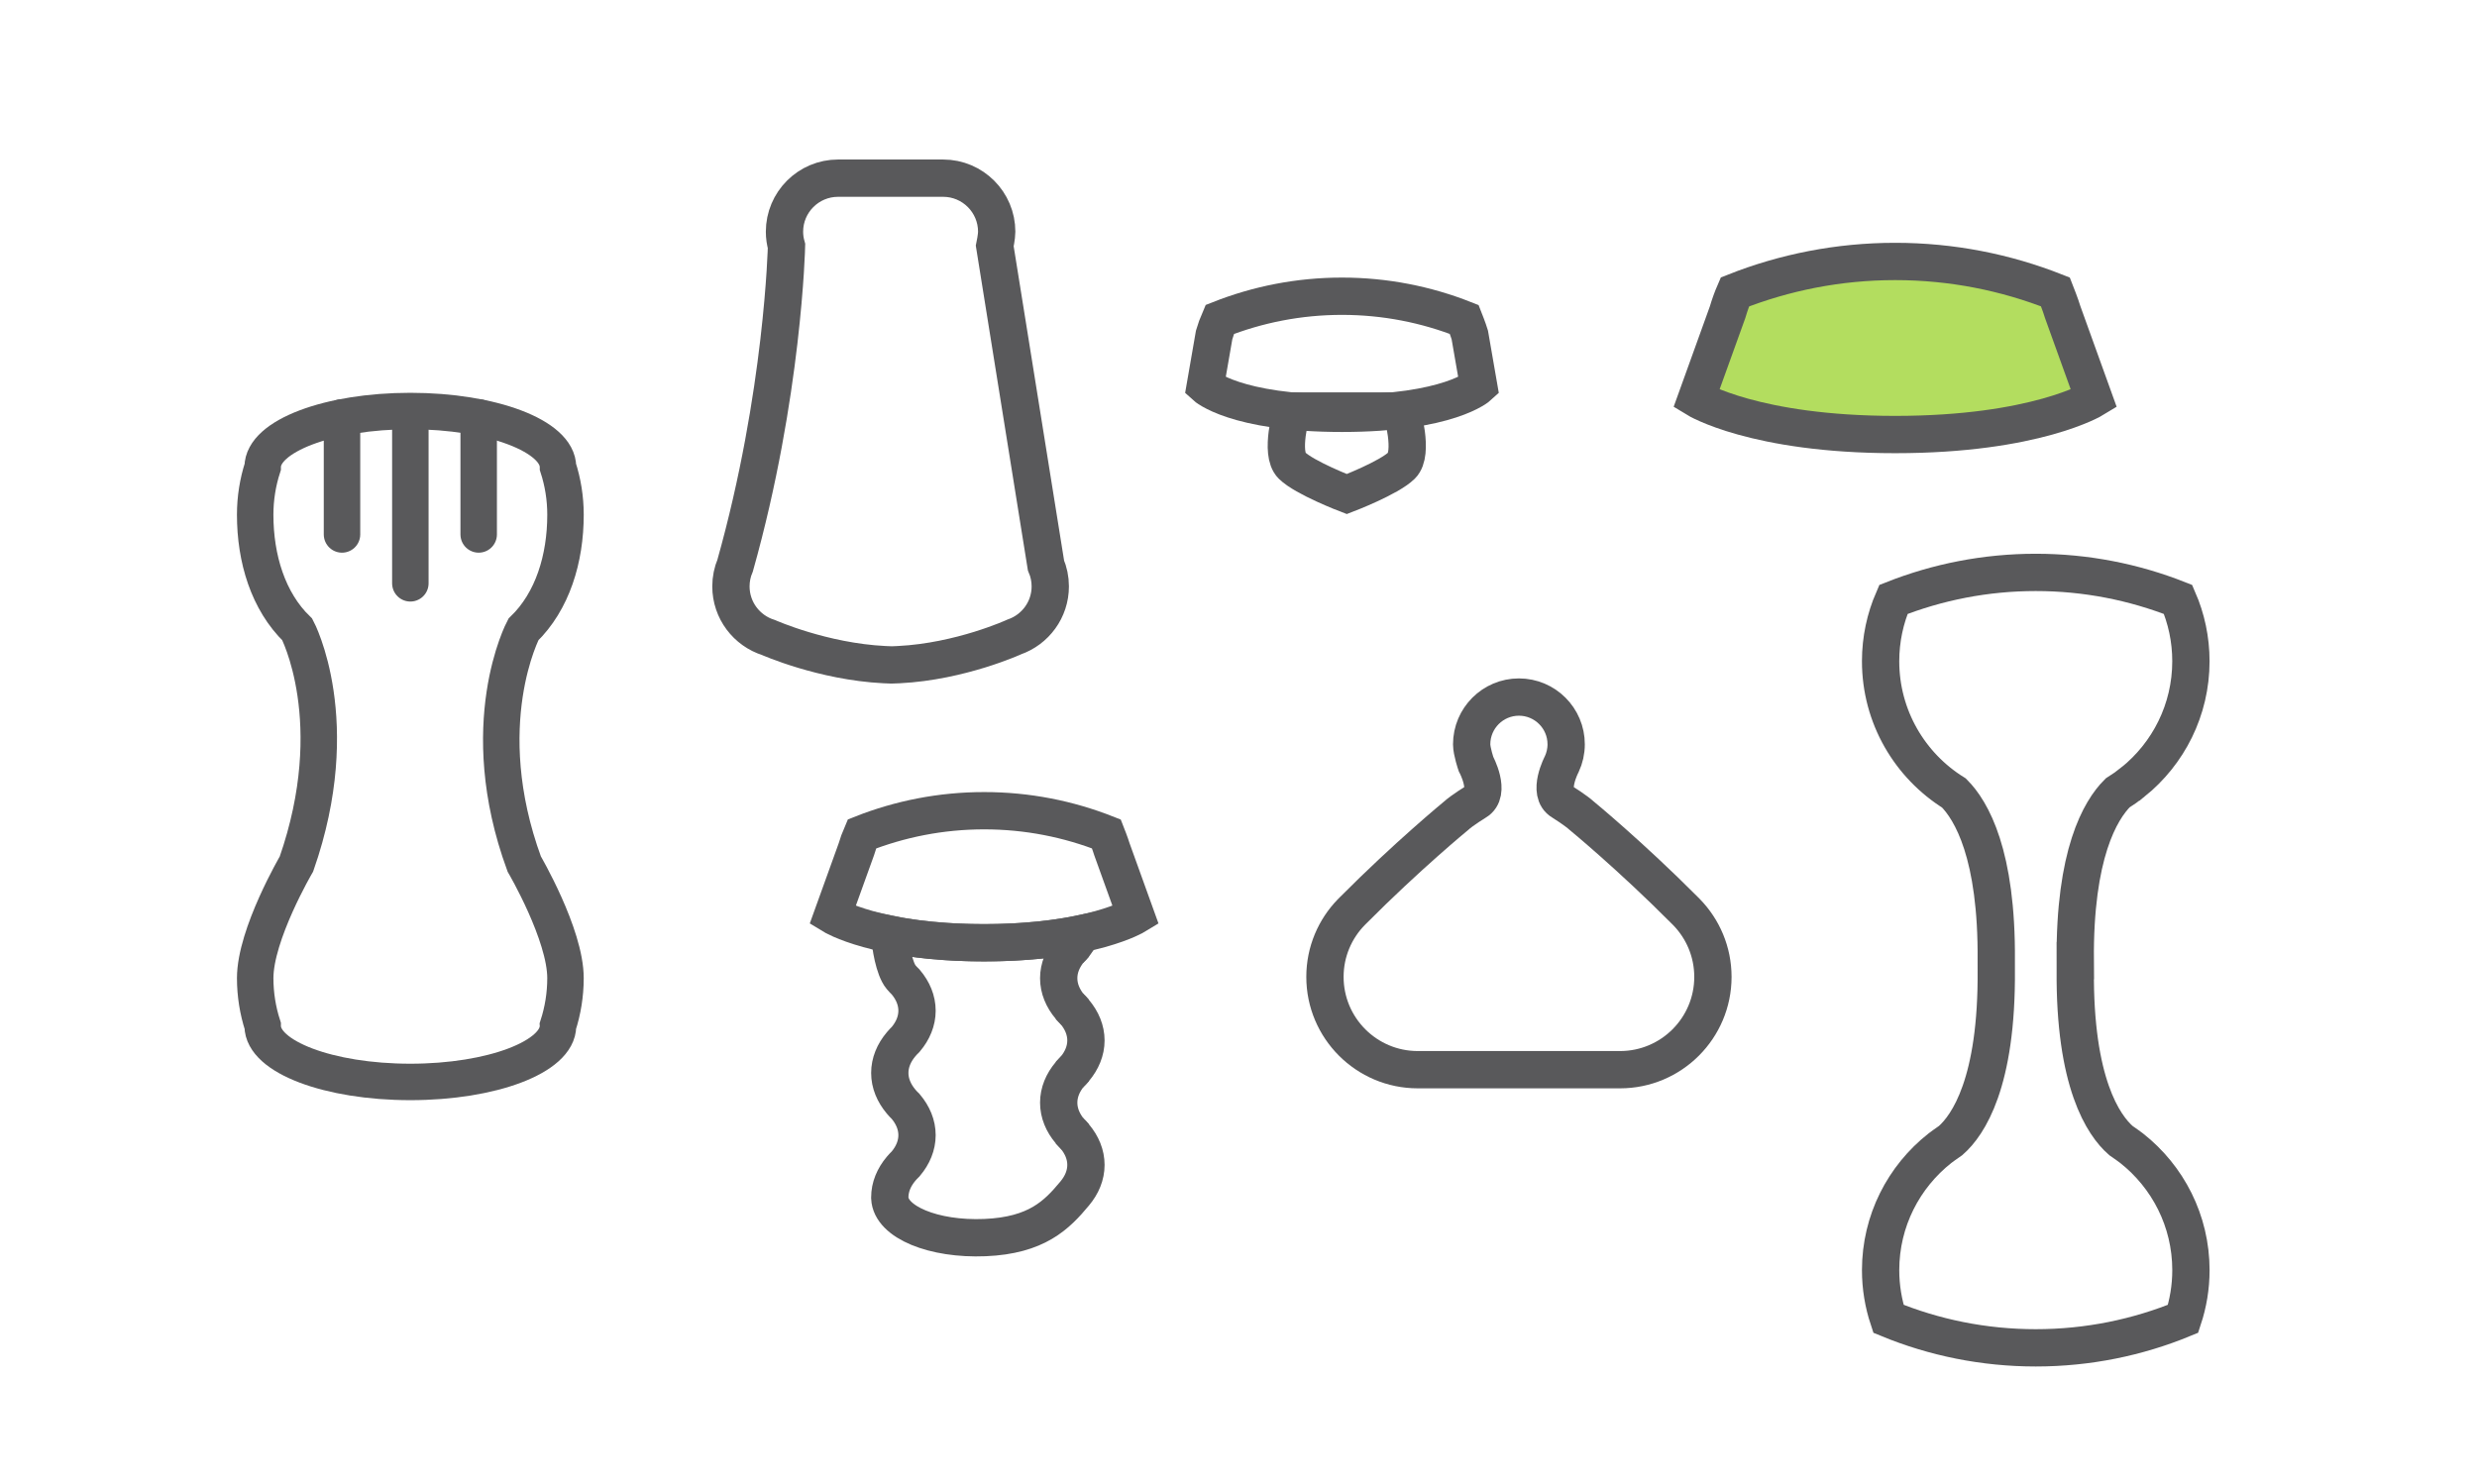
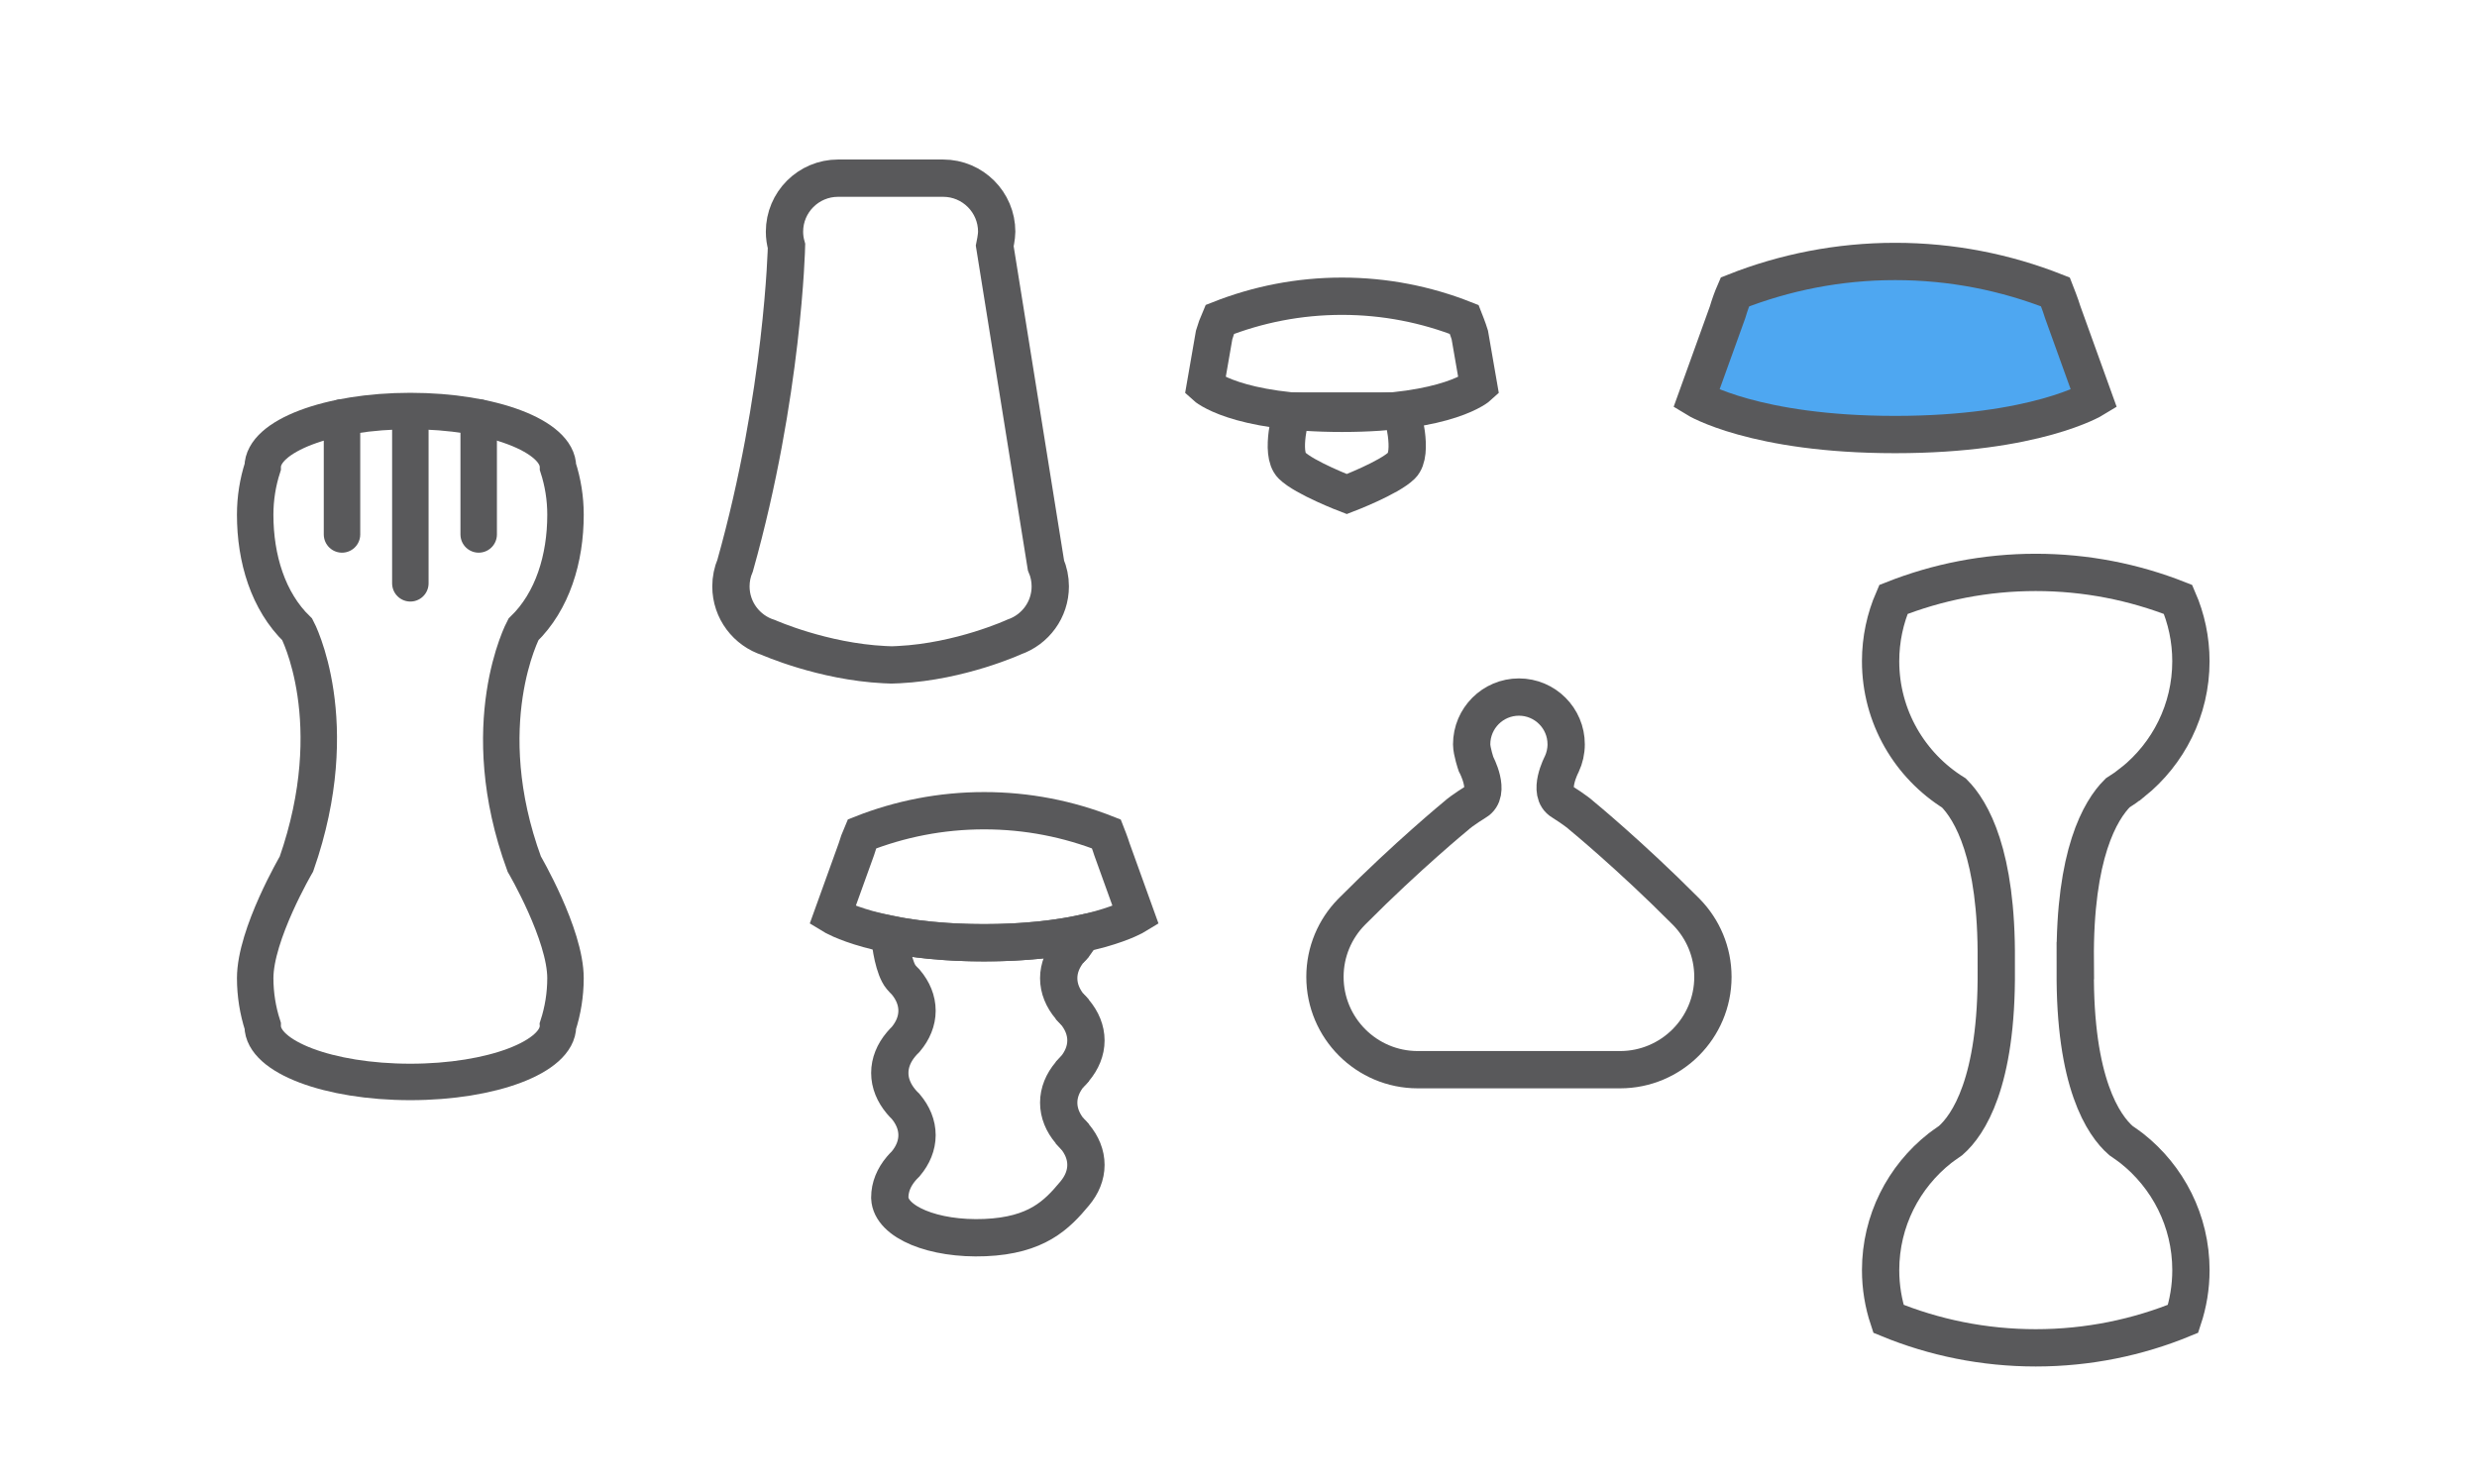
<svg xmlns="http://www.w3.org/2000/svg" version="1.1" id="Layer_1" x="0px" y="0px" width="664.033px" height="397.686px" viewBox="0 0 664.033 397.686" enable-background="new 0 0 664.033 397.686" xml:space="preserve">
-   <path fill="#B3DD5F" class="ex1" stroke="#59595B" stroke-width="10" stroke-miterlimit="10" d="M552.975,83.705  c-0.55-1.857-1.959-5.434-1.959-5.434c-13.301-5.252-27.785-8.169-42.962-8.169c-15.173,0-29.657,2.917-42.962,8.169  c-0.763,1.75-1.411,3.568-1.961,5.434l-8.368,23.217c0,0,15.639,9.587,53.291,9.587c37.657,0,53.287-9.587,53.287-9.587  L552.975,83.705z" />
+   <path fill="#4ea7f1" id="blue" class="ex1" stroke="#59595B" stroke-width="10" stroke-miterlimit="10" d="M552.975,83.705  c-0.55-1.857-1.959-5.434-1.959-5.434c-13.301-5.252-27.785-8.169-42.962-8.169c-15.173,0-29.657,2.917-42.962,8.169  c-0.763,1.75-1.411,3.568-1.961,5.434l-8.368,23.217c0,0,15.639,9.587,53.291,9.587c37.657,0,53.287-9.587,53.287-9.587  L552.975,83.705z" />
  <g>
    <path fill="none" stroke="#59595B" stroke-width="10" stroke-miterlimit="10" d="M298.095,227.742   c-0.419-1.416-1.495-4.145-1.495-4.145c-10.146-4.006-21.194-6.23-32.772-6.23c-11.576,0-22.624,2.225-32.773,6.23   c-0.583,1.336-1.078,2.725-1.497,4.145l-6.384,17.711c0,0,11.931,7.314,40.654,7.314c28.727,0,40.65-7.314,40.65-7.314   L298.095,227.742z" />
    <g>
      <g>
        <path fill-rule="evenodd" clip-rule="evenodd" fill="none" stroke="#59595B" stroke-width="10" stroke-miterlimit="10" d="     M286.844,269.953c0.448,0.434,0.865,0.881,1.248,1.337C287.646,270.857,287.227,270.41,286.844,269.953z" />
        <path fill-rule="evenodd" clip-rule="evenodd" fill="none" stroke="#59595B" stroke-width="10" stroke-miterlimit="10" d="     M286.842,254.609c0.385-0.459,0.804-0.906,1.252-1.34C287.713,253.728,287.292,254.173,286.842,254.609z" />
        <path fill-rule="evenodd" clip-rule="evenodd" fill="none" stroke="#59595B" stroke-width="10" stroke-miterlimit="10" d="     M286.842,303.322c0.45,0.432,0.871,0.881,1.252,1.338C287.646,304.232,287.227,303.783,286.842,303.322z" />
        <path fill-rule="evenodd" clip-rule="evenodd" fill="none" stroke="#59595B" stroke-width="10" stroke-miterlimit="10" d="     M286.844,287.976c0.383-0.461,0.802-0.904,1.248-1.334C287.709,287.101,287.292,287.544,286.844,287.976z" />
      </g>
    </g>
    <path fill="none" stroke="#59595B" stroke-width="10" stroke-miterlimit="10" d="M289.897,250.331   c-6.365,1.341-14.962,2.437-26.07,2.437c-10.771,0-18.982-0.984-25.287-2.271c0.095,2.978,1.175,9.288,3.018,11.481   c0.384,0.461,0.805,0.904,1.254,1.338c1.928,2.299,3.023,4.904,3.023,7.674c0,2.766-1.096,5.373-3.025,7.673   c-0.447,0.429-0.865,0.876-1.25,1.336c-1.929,2.3-3.025,4.907-3.025,7.675c0,2.766,1.097,5.373,3.025,7.676   c0.385,0.459,0.803,0.904,1.25,1.334c1.93,2.303,3.025,4.906,3.025,7.672c0,2.771-1.096,5.375-3.023,7.676   c-0.449,0.436-0.87,0.882-1.254,1.338c-1.929,2.299-3.023,4.902-3.023,7.674v0.163c0.271,6.444,11.705,11.196,25.538,10.614   c13.832-0.586,19.22-6.031,24.021-11.811c1.929-2.301,3.023-4.904,3.023-7.676c0-2.77-1.094-5.378-3.023-7.674   c-0.383-0.457-0.804-0.906-1.253-1.338c-1.928-2.299-3.024-4.904-3.024-7.676c0-2.766,1.097-5.371,3.025-7.67   c0.448-0.432,0.865-0.875,1.25-1.334c1.929-2.305,3.025-4.912,3.025-7.676c0-2.77-1.096-5.377-3.025-7.677   c-0.385-0.456-0.802-0.903-1.25-1.337c-1.929-2.297-3.025-4.906-3.025-7.672c0-2.771,1.097-5.375,3.024-7.672   c0.449-0.436,0.87-0.881,1.253-1.34C289.242,251.779,289.897,250.331,289.897,250.331z" />
  </g>
-   <path fill="none" class="ex2 ex4" stroke="#59595B" stroke-width="10" stroke-miterlimit="10" d="M571.462,307.874c0,0-2.083-1.554-2.934-2.108  c-4.61-4.057-12.449-15.42-12.192-45.752c0,0-0.007-1.609-0.007-2.455l0,0h0.004c-0.238-28.533,6.687-40.281,11.345-44.951  c1.428-0.891,2.796-1.86,4.099-2.908h0.005c9.479-7.631,15.555-19.312,15.555-32.42c0-5.885-1.232-11.481-3.439-16.557  c-11.816-4.66-24.68-7.252-38.154-7.252c-13.48,0-26.341,2.592-38.158,7.252c-2.205,5.076-3.435,10.672-3.435,16.557  c0,14.917,7.866,27.998,19.67,35.343c4.658,4.679,11.574,16.427,11.336,44.937c0,0.846,0.002,2.455,0.002,2.455  c0.252,30.324-7.585,41.688-12.192,45.748c-0.851,0.559-2.934,2.112-2.934,2.112c-9.663,7.625-15.879,19.427-15.879,32.677  c0,4.557,0.745,8.945,2.103,13.047c12.177,5.006,25.502,7.781,39.487,7.781c13.988,0,27.315-2.775,39.495-7.785  c1.354-4.102,2.104-8.486,2.104-13.043C587.341,327.3,581.125,315.499,571.462,307.874z" />
-   <path fill="none" class="ex3" stroke="#59595B" stroke-width="10" stroke-miterlimit="10" d="M452.125,244.558c0,0-0.28-0.287-0.416-0.418  c-14.613-14.695-27.653-25.398-27.653-25.398c-1.611-1.484-5.295-3.783-5.295-3.783c-4.146-2.424-0.069-10.111-0.069-10.111  c0.744-1.612,1.166-3.398,1.166-5.288c0-6.988-5.673-12.667-12.666-12.667c-6.991,0-12.668,5.678-12.668,12.667  c0,1.897,1.17,5.309,1.17,5.309s4.145,7.667,0,10.091c0,0-3.759,2.299-5.366,3.783c0,0-13.05,10.711-27.662,25.409  c-0.129,0.12-0.255,0.251-0.382,0.381c-0.006,0.009-0.022,0.026-0.022,0.026c-4.371,4.48-7.069,10.607-7.069,17.359  c0,13.736,11.148,24.885,24.883,24.885h54.234c13.734,0,24.886-11.148,24.886-24.885  C459.194,255.166,456.496,249.042,452.125,244.558z" />
-   <path fill="none" class="ex3" stroke="#59595B" stroke-width="10" stroke-miterlimit="10" d="M281.557,157.219c0-2-0.412-3.907-1.152-5.635  L266.67,65.956c0,0,0.525-2.5,0.525-3.822c0-7.929-6.434-14.365-14.359-14.365h-28.171c-7.926,0-14.361,6.436-14.361,14.362  c0,1.338,0.196,2.625,0.54,3.852c0,0-0.868,39.765-13.762,85.634l0,0c-0.733,1.719-1.135,3.615-1.135,5.604  c0,6.428,4.233,11.875,10.064,13.706c0.074,0.03,14.53,6.45,31.084,7.276c0.639,0.044,1.93,0.078,1.93,0.078l0,0  c0.65,0,1.294-0.033,1.931-0.078c16.601-0.83,30.955-7.432,30.955-7.432C277.522,168.815,281.557,163.49,281.557,157.219z" />
+   <path fill="none" id="green" class="ex2 ex4" stroke="#59595B" stroke-width="10" stroke-miterlimit="10" d="M571.462,307.874c0,0-2.083-1.554-2.934-2.108  c-4.61-4.057-12.449-15.42-12.192-45.752c0,0-0.007-1.609-0.007-2.455l0,0h0.004c-0.238-28.533,6.687-40.281,11.345-44.951  c1.428-0.891,2.796-1.86,4.099-2.908h0.005c9.479-7.631,15.555-19.312,15.555-32.42c0-5.885-1.232-11.481-3.439-16.557  c-11.816-4.66-24.68-7.252-38.154-7.252c-13.48,0-26.341,2.592-38.158,7.252c-2.205,5.076-3.435,10.672-3.435,16.557  c0,14.917,7.866,27.998,19.67,35.343c4.658,4.679,11.574,16.427,11.336,44.937c0,0.846,0.002,2.455,0.002,2.455  c0.252,30.324-7.585,41.688-12.192,45.748c-0.851,0.559-2.934,2.112-2.934,2.112c-9.663,7.625-15.879,19.427-15.879,32.677  c0,4.557,0.745,8.945,2.103,13.047c12.177,5.006,25.502,7.781,39.487,7.781c13.988,0,27.315-2.775,39.495-7.785  c1.354-4.102,2.104-8.486,2.104-13.043C587.341,327.3,581.125,315.499,571.462,307.874z" />
+   <path fill="none" id="blue" class="ex3" stroke="#59595B" stroke-width="10" stroke-miterlimit="10" d="M452.125,244.558c0,0-0.28-0.287-0.416-0.418  c-14.613-14.695-27.653-25.398-27.653-25.398c-1.611-1.484-5.295-3.783-5.295-3.783c-4.146-2.424-0.069-10.111-0.069-10.111  c0.744-1.612,1.166-3.398,1.166-5.288c0-6.988-5.673-12.667-12.666-12.667c-6.991,0-12.668,5.678-12.668,12.667  c0,1.897,1.17,5.309,1.17,5.309s4.145,7.667,0,10.091c0,0-3.759,2.299-5.366,3.783c0,0-13.05,10.711-27.662,25.409  c-0.129,0.12-0.255,0.251-0.382,0.381c-0.006,0.009-0.022,0.026-0.022,0.026c-4.371,4.48-7.069,10.607-7.069,17.359  c0,13.736,11.148,24.885,24.883,24.885h54.234c13.734,0,24.886-11.148,24.886-24.885  C459.194,255.166,456.496,249.042,452.125,244.558z" />
+   <path fill="none" id="green" class="ex3" stroke="#59595B" stroke-width="10" stroke-miterlimit="10" d="M281.557,157.219c0-2-0.412-3.907-1.152-5.635  L266.67,65.956c0,0,0.525-2.5,0.525-3.822c0-7.929-6.434-14.365-14.359-14.365h-28.171c-7.926,0-14.361,6.436-14.361,14.362  c0,1.338,0.196,2.625,0.54,3.852c0,0-0.868,39.765-13.762,85.634l0,0c-0.733,1.719-1.135,3.615-1.135,5.604  c0,6.428,4.233,11.875,10.064,13.706c0.074,0.03,14.53,6.45,31.084,7.276c0.639,0.044,1.93,0.078,1.93,0.078l0,0  c0.65,0,1.294-0.033,1.931-0.078c16.601-0.83,30.955-7.432,30.955-7.432C277.522,168.815,281.557,163.49,281.557,157.219z" />
  <g>
-     <path fill="none" stroke="#59595B" stroke-width="9.775" stroke-miterlimit="10" d="M140.535,231.652   c-13.72-37.44-0.218-62.879-0.218-62.879c7.823-7.563,11.283-19.021,11.283-30.755c0-4.462-0.71-8.757-2.013-12.786   c0-0.001,0-0.001,0-0.002c0-8.297-17.722-15.024-39.584-15.024c-21.86,0-39.583,6.727-39.583,15.024c0,0.001,0,0.003,0,0.005   c-1.302,4.029-2.012,8.323-2.012,12.784c0,11.734,3.46,23.191,11.283,30.755c0,0,13.123,24.688-0.218,62.879   c0,0-11.062,18.876-11.062,30.6c0,4.45,0.715,8.737,2.013,12.756c0,0.019-0.004,0.037-0.004,0.056   c0,8.297,17.723,15.023,39.583,15.023c21.862,0,39.584-6.727,39.584-15.023c0-0.018-0.003-0.035-0.004-0.053   c1.299-4.02,2.014-8.308,2.014-12.759C151.598,250.528,140.535,231.652,140.535,231.652z" />
+     <path fill="none" class="ex4" id="white" stroke="#59595B" stroke-width="9.775" stroke-miterlimit="10" d="M140.535,231.652   c-13.72-37.44-0.218-62.879-0.218-62.879c7.823-7.563,11.283-19.021,11.283-30.755c0-4.462-0.71-8.757-2.013-12.786   c0-0.001,0-0.001,0-0.002c0-8.297-17.722-15.024-39.584-15.024c-21.86,0-39.583,6.727-39.583,15.024c0,0.001,0,0.003,0,0.005   c-1.302,4.029-2.012,8.323-2.012,12.784c0,11.734,3.46,23.191,11.283,30.755c0,0,13.123,24.688-0.218,62.879   c0,0-11.062,18.876-11.062,30.6c0,4.45,0.715,8.737,2.013,12.756c0,0.019-0.004,0.037-0.004,0.056   c0,8.297,17.723,15.023,39.583,15.023c21.862,0,39.584-6.727,39.584-15.023c0-0.018-0.003-0.035-0.004-0.053   c1.299-4.02,2.014-8.308,2.014-12.759C151.598,250.528,140.535,231.652,140.535,231.652z" />
    <line fill="none" stroke="#59595B" stroke-width="9.775" stroke-linecap="round" stroke-miterlimit="10" x1="91.684" y1="111.913" x2="91.684" y2="143.295" />
    <line fill="none" stroke="#59595B" stroke-width="9.775" stroke-linecap="round" stroke-miterlimit="10" x1="110.005" y1="111.913" x2="110.005" y2="156.4" />
    <line fill="none" stroke="#59595B" stroke-width="9.775" stroke-linecap="round" stroke-miterlimit="10" x1="128.326" y1="111.913" x2="128.326" y2="143.295" />
  </g>
  <g>
    <path fill="none" stroke="#59595B" stroke-width="10" stroke-miterlimit="10" d="M394.023,89.799   c-0.42-1.416-1.496-4.145-1.496-4.145c-10.145-4.006-21.194-6.23-32.772-6.23c-11.576,0-22.624,2.225-32.773,6.23   c-0.583,1.336-1.078,2.725-1.497,4.145l-2.38,13.707c0,0,7.927,7.314,36.65,7.314c28.727,0,36.647-7.314,36.647-7.314   L394.023,89.799z" />
    <path fill="none" stroke="#59595B" stroke-width="10" stroke-miterlimit="10" d="M375.749,110.206h-14.705H346.34   c0,0-3.372,11.264,0,14.597s14.705,7.667,14.705,7.667s11.333-4.333,14.705-7.667S375.749,110.206,375.749,110.206z" />
  </g>
</svg>
